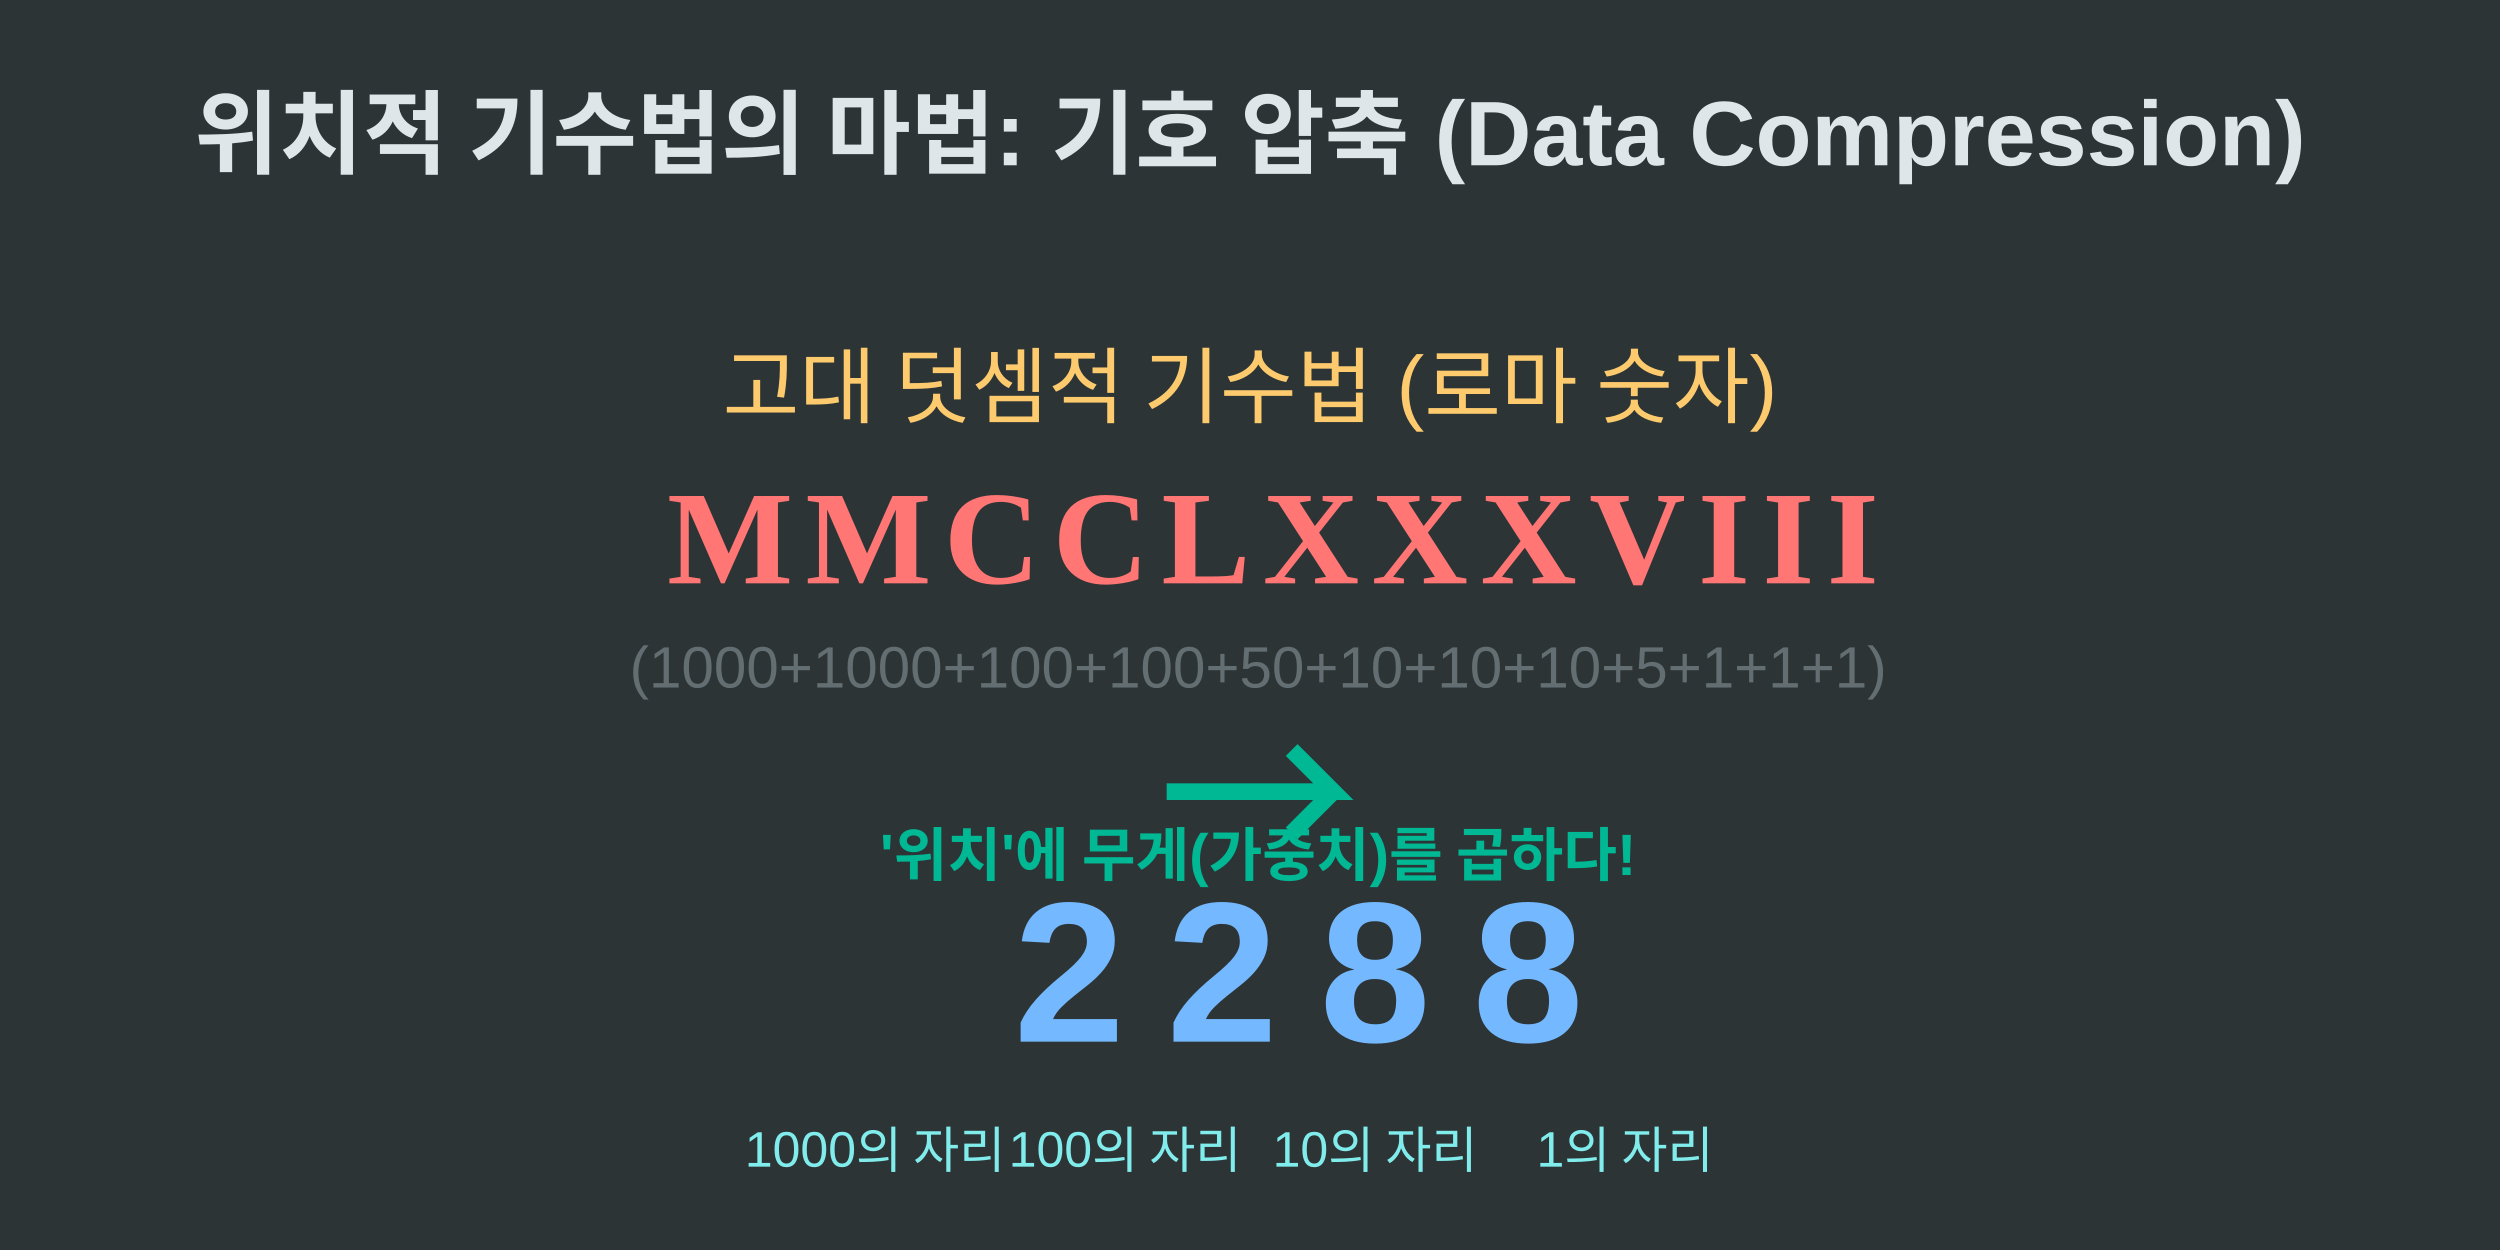
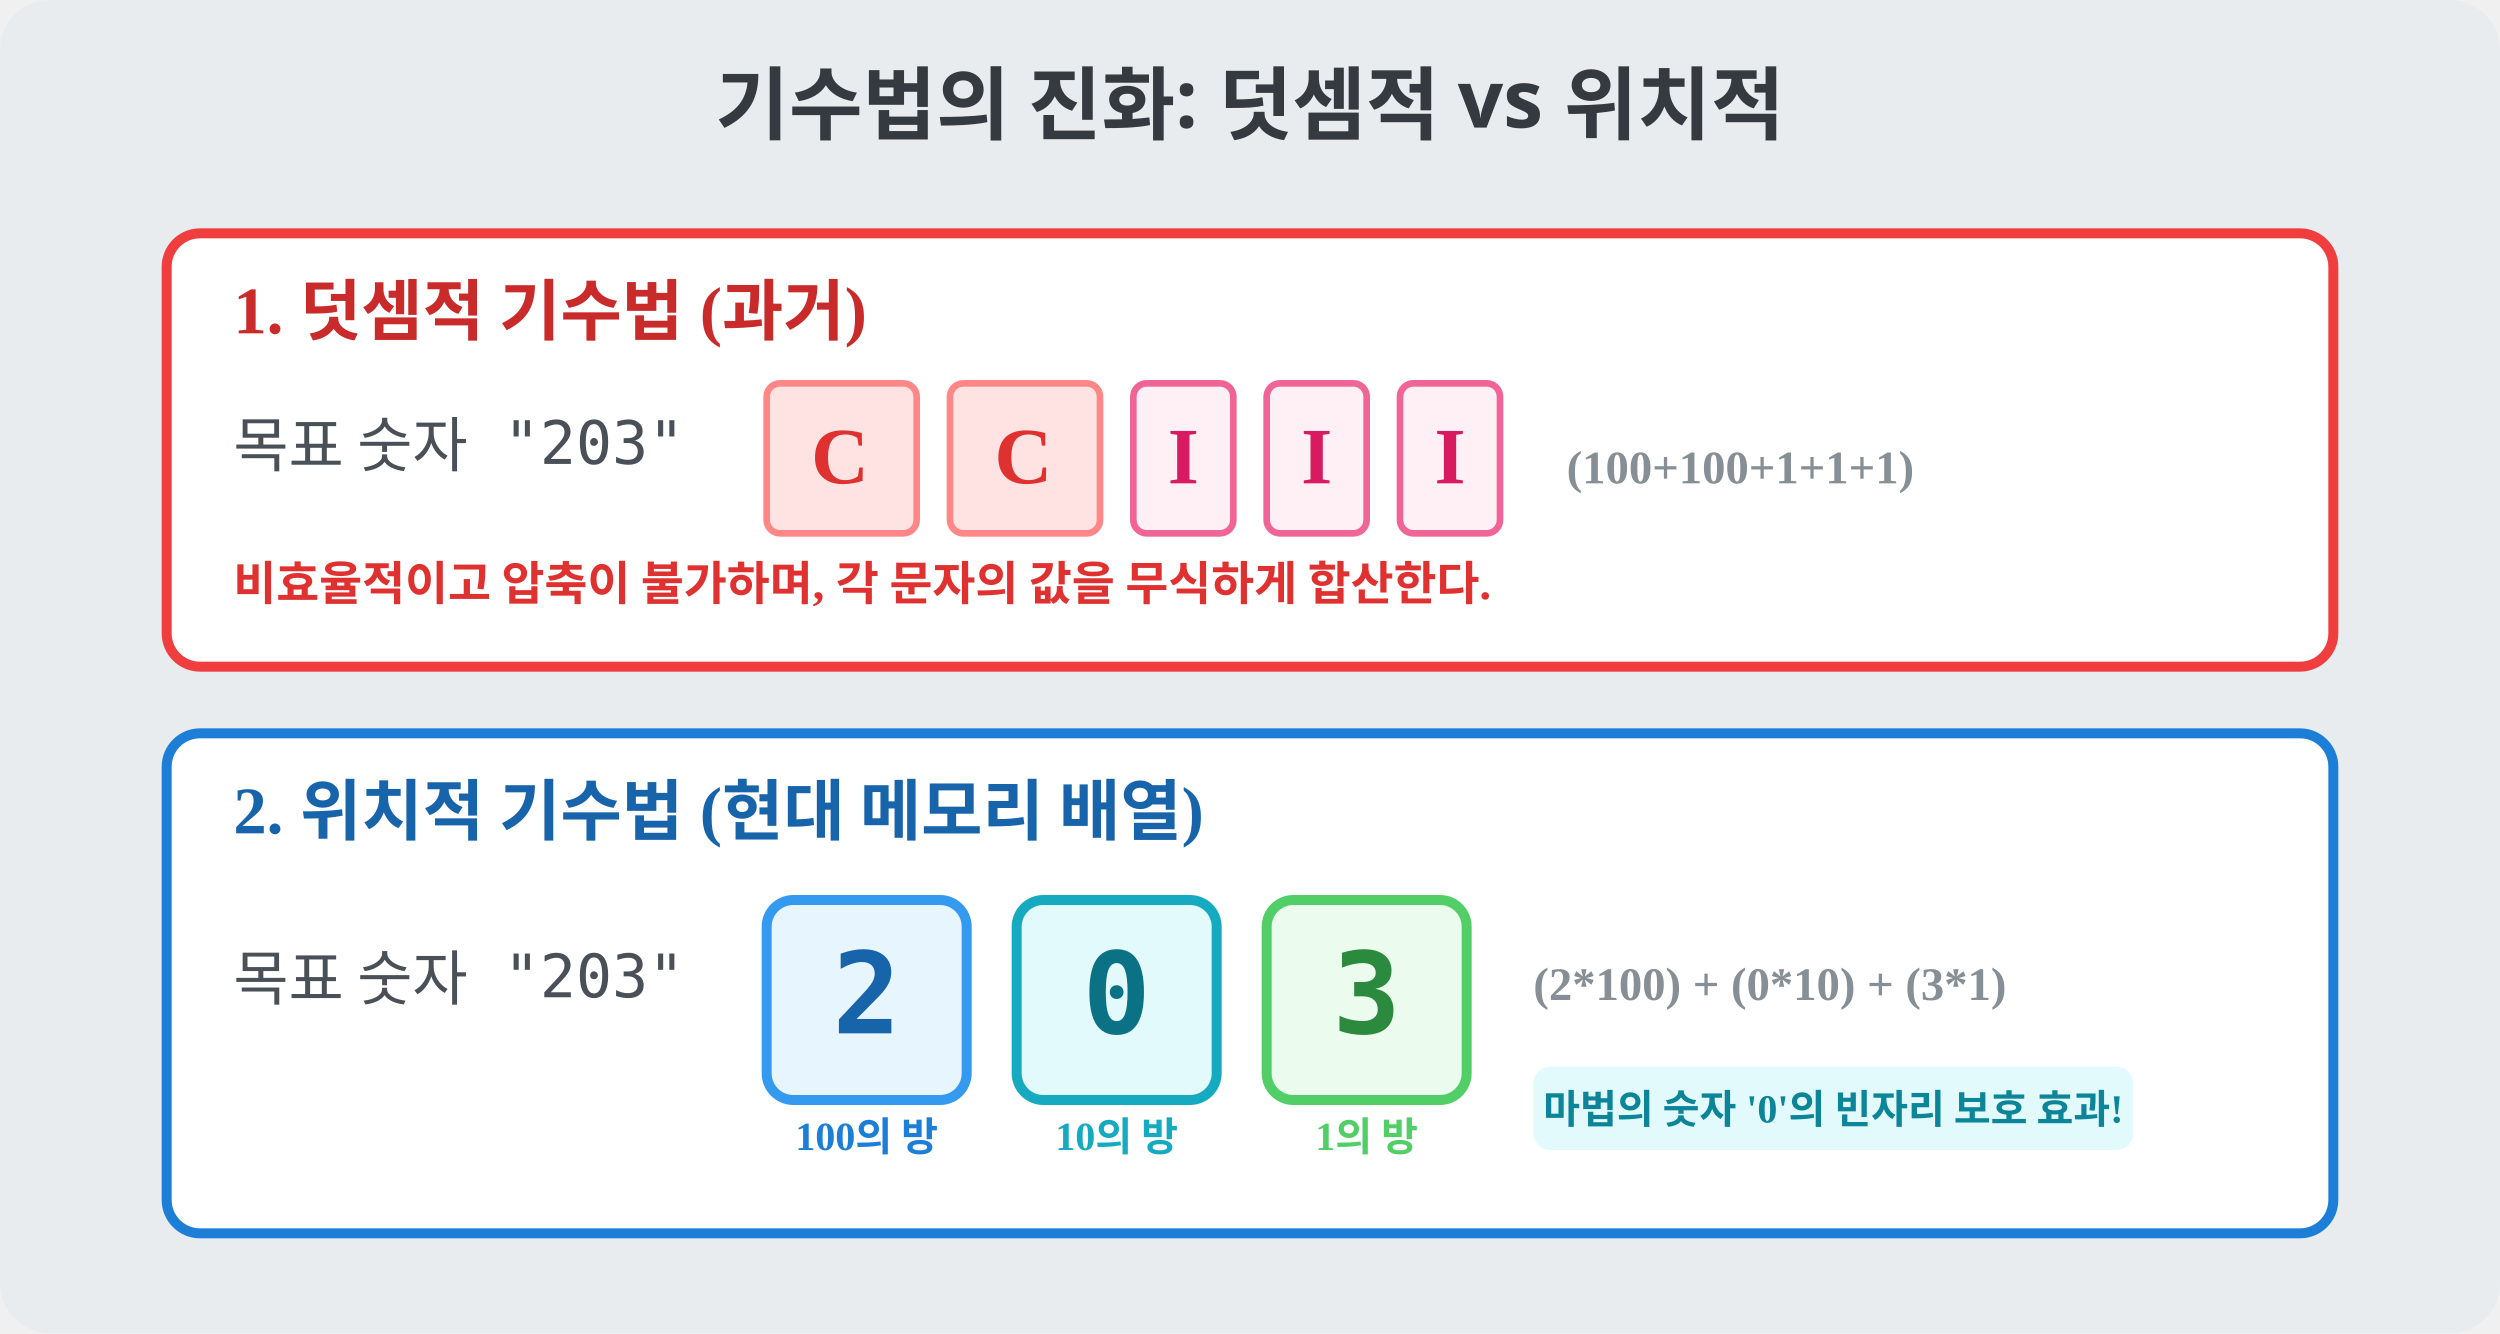
- <svg xmlns="http://www.w3.org/2000/svg" viewBox="0 0 600 300" width="100%">
-   <rect width="600" height="300" fill="#2d3436" />
-   <text x="300" y="40" font-family="Arial" font-size="22" font-weight="bold" fill="#dfe6e9" text-anchor="middle">
-         위치적 기수법의 마법: 기호 압축 (Data Compression)
+ <svg xmlns="http://www.w3.org/2000/svg" viewBox="0 0 750 400">
+   <rect width="750" height="400" fill="#e9ecef" rx="15" />
+   <text x="375" y="40" fill="#343a40" font-size="24" font-family="sans-serif" font-weight="bold" text-anchor="middle">기수법의 진화: 덧셈적 vs 위치적</text>
+   <rect x="50" y="70" width="650" height="130" fill="#fff" stroke="#f03e3e" stroke-width="3" rx="10" />
+   <text x="70" y="100" fill="#c92a2a" font-size="20" font-weight="bold">1. 덧셈적 기수법 (과거)</text>
+   <text x="70" y="140" fill="#495057" font-size="18" font-family="monospace">
+         목표 숫자 "203"
    </text>
-   <text x="300" y="100" font-family="Arial" font-size="20" fill="#fdcb6e" text-anchor="middle">고대 덧셈적 기수법 (로마 숫자)</text>
-   <text x="300" y="140" font-family="Times New Roman" font-size="32" font-weight="bold" fill="#ff7675" text-anchor="middle" letter-spacing="3">
-     <animate attributeName="opacity" values="1; 1; 0; 0; 1" dur="5s" repeatCount="indefinite" />
-         MMCCLXXXVIII
+   <rect x="230" y="115" width="45" height="45" fill="#ffe3e3" stroke="#ff8787" stroke-width="2" rx="4" />
+   <text x="252" y="145" fill="#e03131" font-size="24" font-weight="bold" text-anchor="middle">C</text>
+   <rect x="285" y="115" width="45" height="45" fill="#ffe3e3" stroke="#ff8787" stroke-width="2" rx="4" />
+   <text x="307" y="145" fill="#e03131" font-size="24" font-weight="bold" text-anchor="middle">C</text>
+   <rect x="340" y="115" width="30" height="45" fill="#fff0f6" stroke="#f06595" stroke-width="2" rx="4" />
+   <text x="355" y="145" fill="#d81b60" font-size="24" font-weight="bold" text-anchor="middle">I</text>
+   <rect x="380" y="115" width="30" height="45" fill="#fff0f6" stroke="#f06595" stroke-width="2" rx="4" />
+   <text x="395" y="145" fill="#d81b60" font-size="24" font-weight="bold" text-anchor="middle">I</text>
+   <rect x="420" y="115" width="30" height="45" fill="#fff0f6" stroke="#f06595" stroke-width="2" rx="4" />
+   <text x="435" y="145" fill="#d81b60" font-size="24" font-weight="bold" text-anchor="middle">I</text>
+   <text x="470" y="145" fill="#868e96" font-size="14" font-weight="bold">(100+100+1+1+1)</text>
+   <text x="70" y="180" fill="#e03131" font-size="14" font-weight="bold">비효율적이고 압축이 불가하며, 각 문자의 값을 무식하게 합산한다.</text>
+   <rect x="50" y="220" width="650" height="150" fill="#fff" stroke="#1c7ed6" stroke-width="3" rx="10" />
+   <text x="70" y="250" fill="#1864ab" font-size="20" font-weight="bold">2. 위치적 기수법 (현대 메모리 배열)</text>
+   <text x="70" y="300" fill="#495057" font-size="18" font-family="monospace">
+         목표 숫자 "203"
    </text>
-   <text x="300" y="165" font-family="Arial" font-size="14" fill="#636e72" text-anchor="middle">
-     <animate attributeName="opacity" values="1; 1; 0; 0; 1" dur="5s" repeatCount="indefinite" />
-         (1000+1000+100+100+50+10+10+10+5+1+1+1)
-     </text>
-   <path d="M 280 190 L 320 190 L 310 180 M 320 190 L 310 200" stroke="#00b894" stroke-width="4" fill="none">
-     <animate attributeName="opacity" values="0; 1; 1; 0; 0" dur="5s" repeatCount="indefinite" />
-   </path>
-   <text x="300" y="210" font-family="Arial" font-size="14" font-weight="bold" fill="#00b894" text-anchor="middle">
-     <animate attributeName="opacity" values="0; 1; 1; 0; 0" dur="5s" repeatCount="indefinite" />
-         '위치'에 무게(가중치)를 곱하다!
-     </text>
-   <text x="300" y="250" font-family="Arial" font-size="48" font-weight="bold" fill="#74b9ff" text-anchor="middle" letter-spacing="10">
-     <animate attributeName="opacity" values="0; 0; 1; 1; 0" dur="5s" repeatCount="indefinite" />
-         2288
-     </text>
-   <g>
-     <animate attributeName="opacity" values="0; 0; 1; 1; 0" dur="5s" repeatCount="indefinite" />
-     <text x="210" y="280" font-family="Arial" font-size="12" fill="#81ecec" text-anchor="middle">1000의 자리</text>
-     <text x="270" y="280" font-family="Arial" font-size="12" fill="#81ecec" text-anchor="middle">100의 자리</text>
-     <text x="330" y="280" font-family="Arial" font-size="12" fill="#81ecec" text-anchor="middle">10의 자리</text>
-     <text x="390" y="280" font-family="Arial" font-size="12" fill="#81ecec" text-anchor="middle">1의 자리</text>
-   </g>
+   <rect x="230" y="270" width="60" height="60" fill="#e7f5ff" stroke="#339af0" stroke-width="3" rx="8" />
+   <text x="260" y="310" fill="#1864ab" font-size="34" font-family="monospace" font-weight="bold" text-anchor="middle">2</text>
+   <text x="260" y="345" fill="#1c7ed6" font-size="12" font-weight="bold" text-anchor="middle">100의 방</text>
+   <rect x="305" y="270" width="60" height="60" fill="#e3fafc" stroke="#15aabf" stroke-width="3" rx="8" />
+   <text x="335" y="310" fill="#0b7285" font-size="34" font-family="monospace" font-weight="bold" text-anchor="middle">0</text>
+   <text x="335" y="345" fill="#15aabf" font-size="12" font-weight="bold" text-anchor="middle">10의 방</text>
+   <rect x="380" y="270" width="60" height="60" fill="#ebfbee" stroke="#51cf66" stroke-width="3" rx="8" />
+   <text x="410" y="310" fill="#2b8a3e" font-size="34" font-family="monospace" font-weight="bold" text-anchor="middle">3</text>
+   <text x="410" y="345" fill="#51cf66" font-size="12" font-weight="bold" text-anchor="middle">1의 방</text>
+   <text x="460" y="300" fill="#868e96" font-size="14" font-weight="bold">(2*100) + (0*10) + (3*1)</text>
+   <rect x="460" y="320" width="180" height="25" fill="#e3fafc" rx="5" />
+   <text x="550" y="337" fill="#0c8599" font-size="12" font-weight="bold" text-anchor="middle">마법의 숫자 '0'의 빈자리 보호
+         효과!</text>
</svg>
